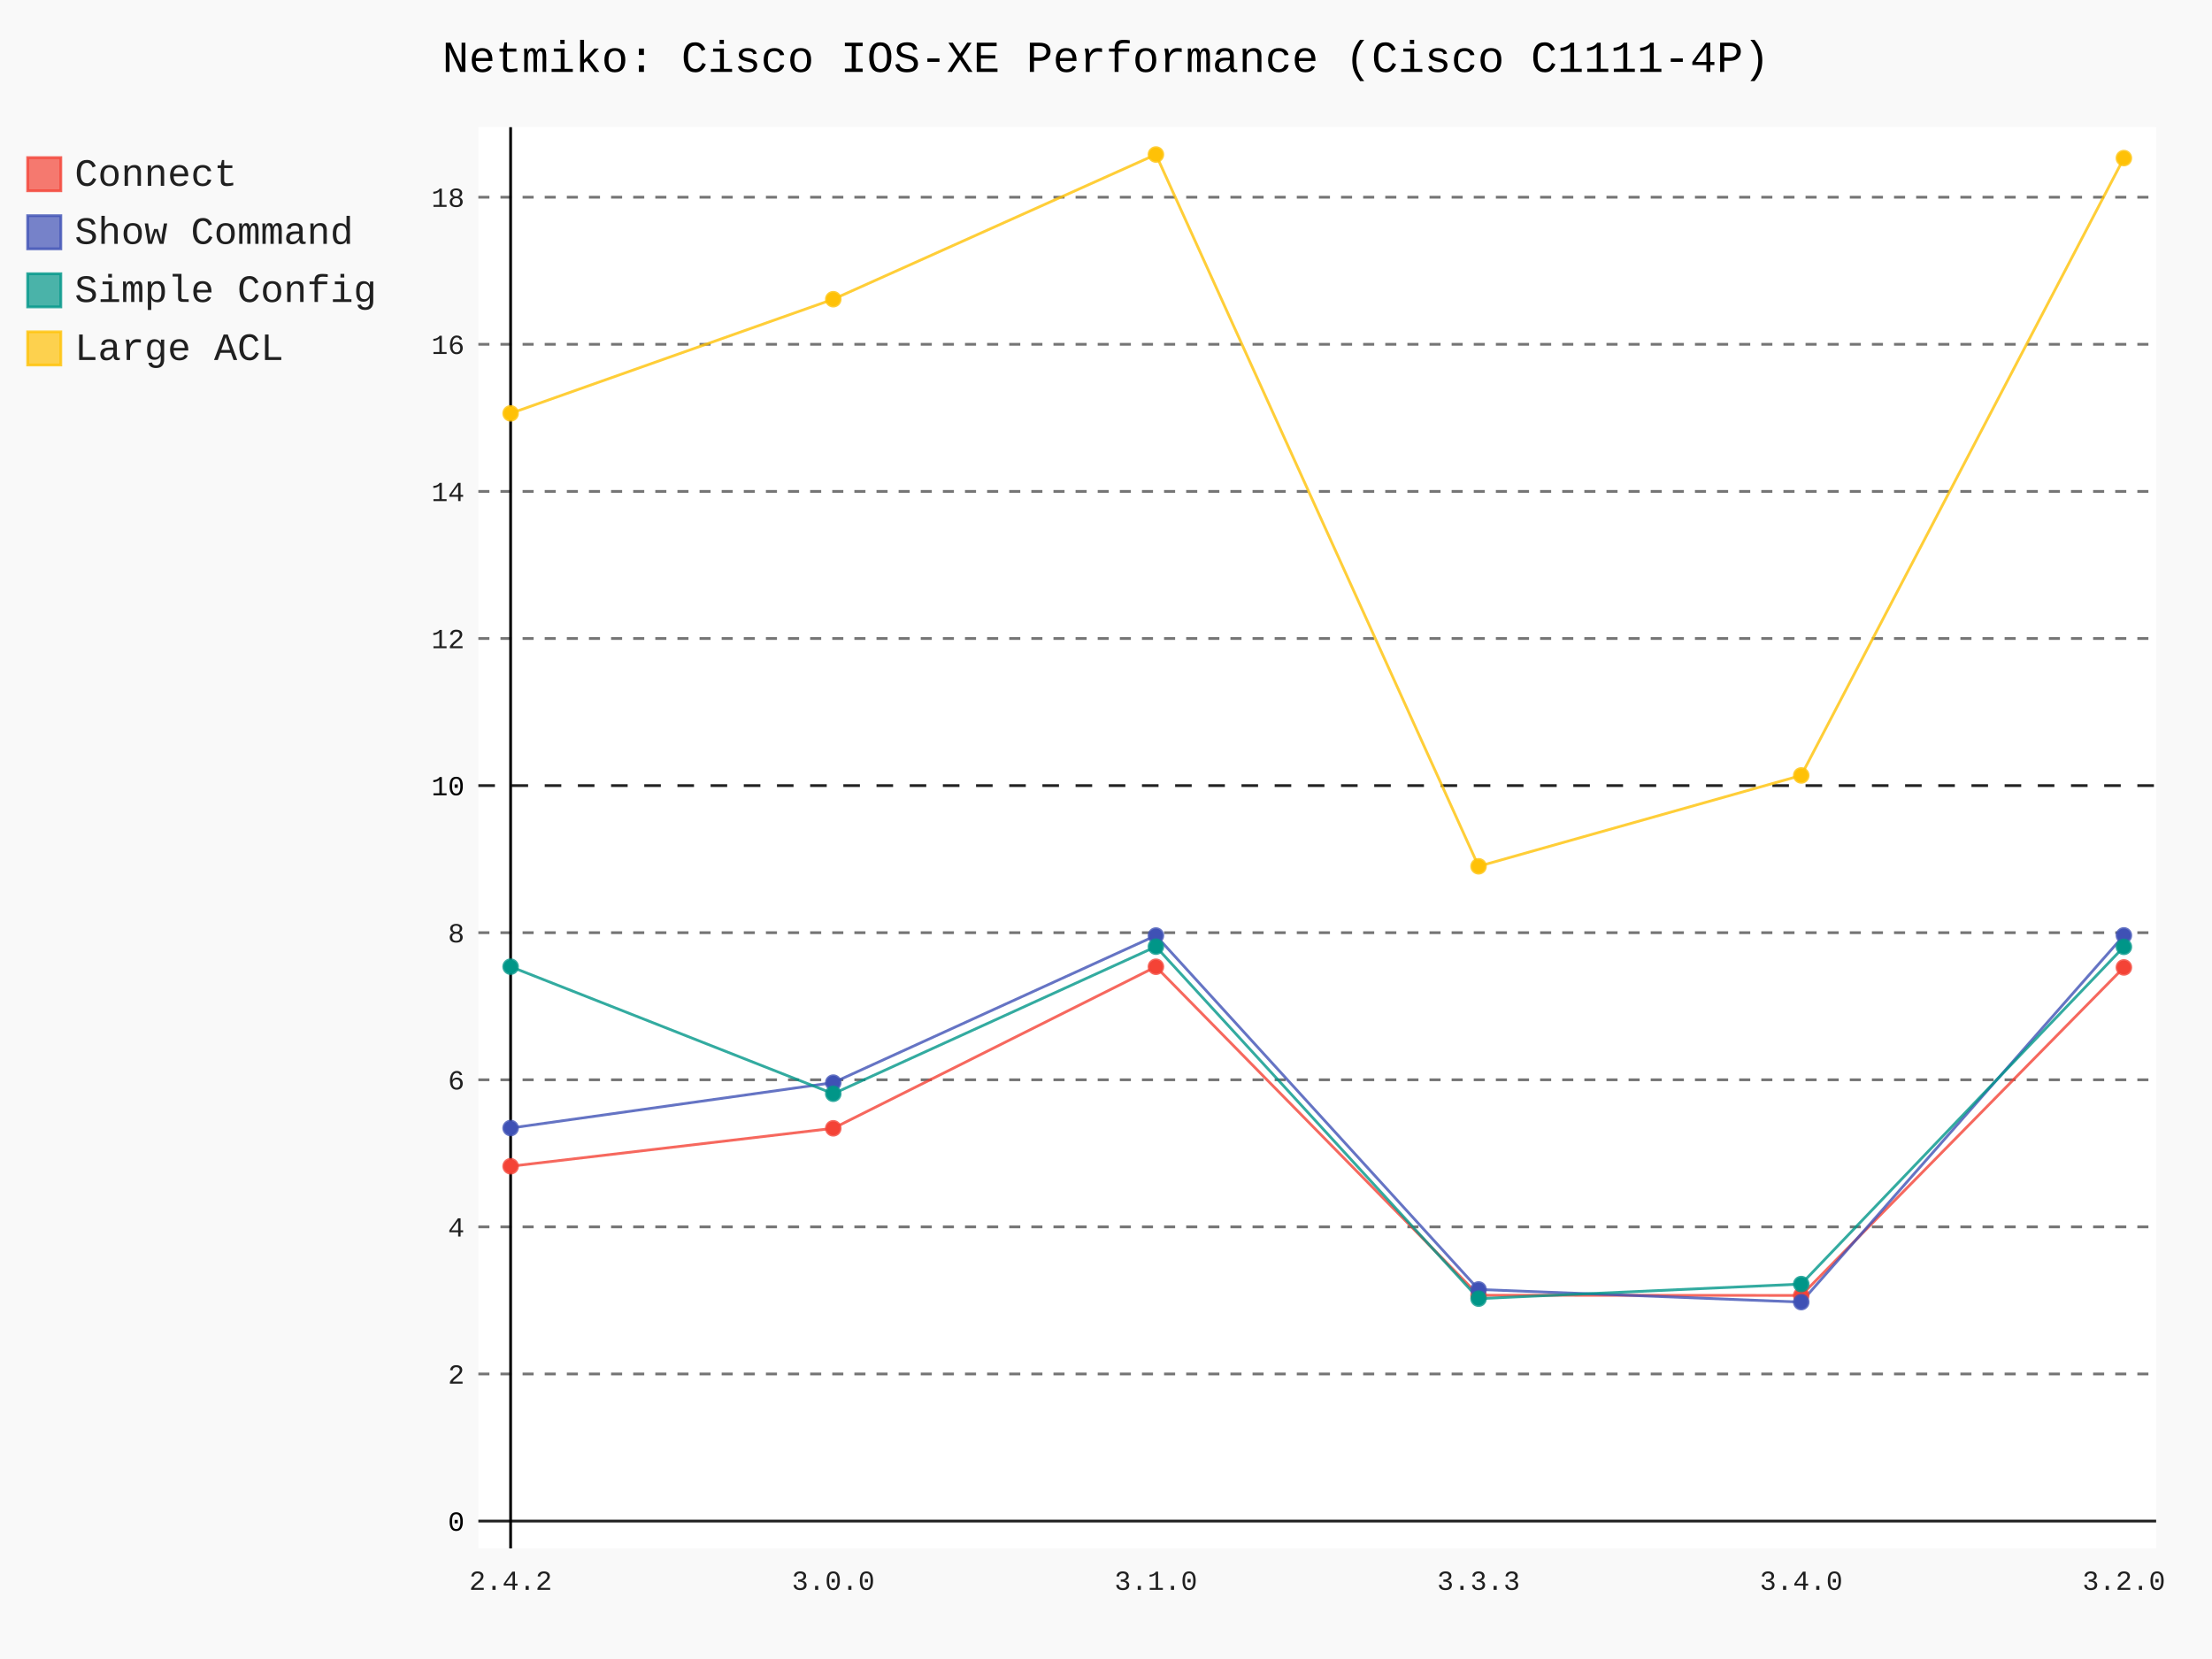
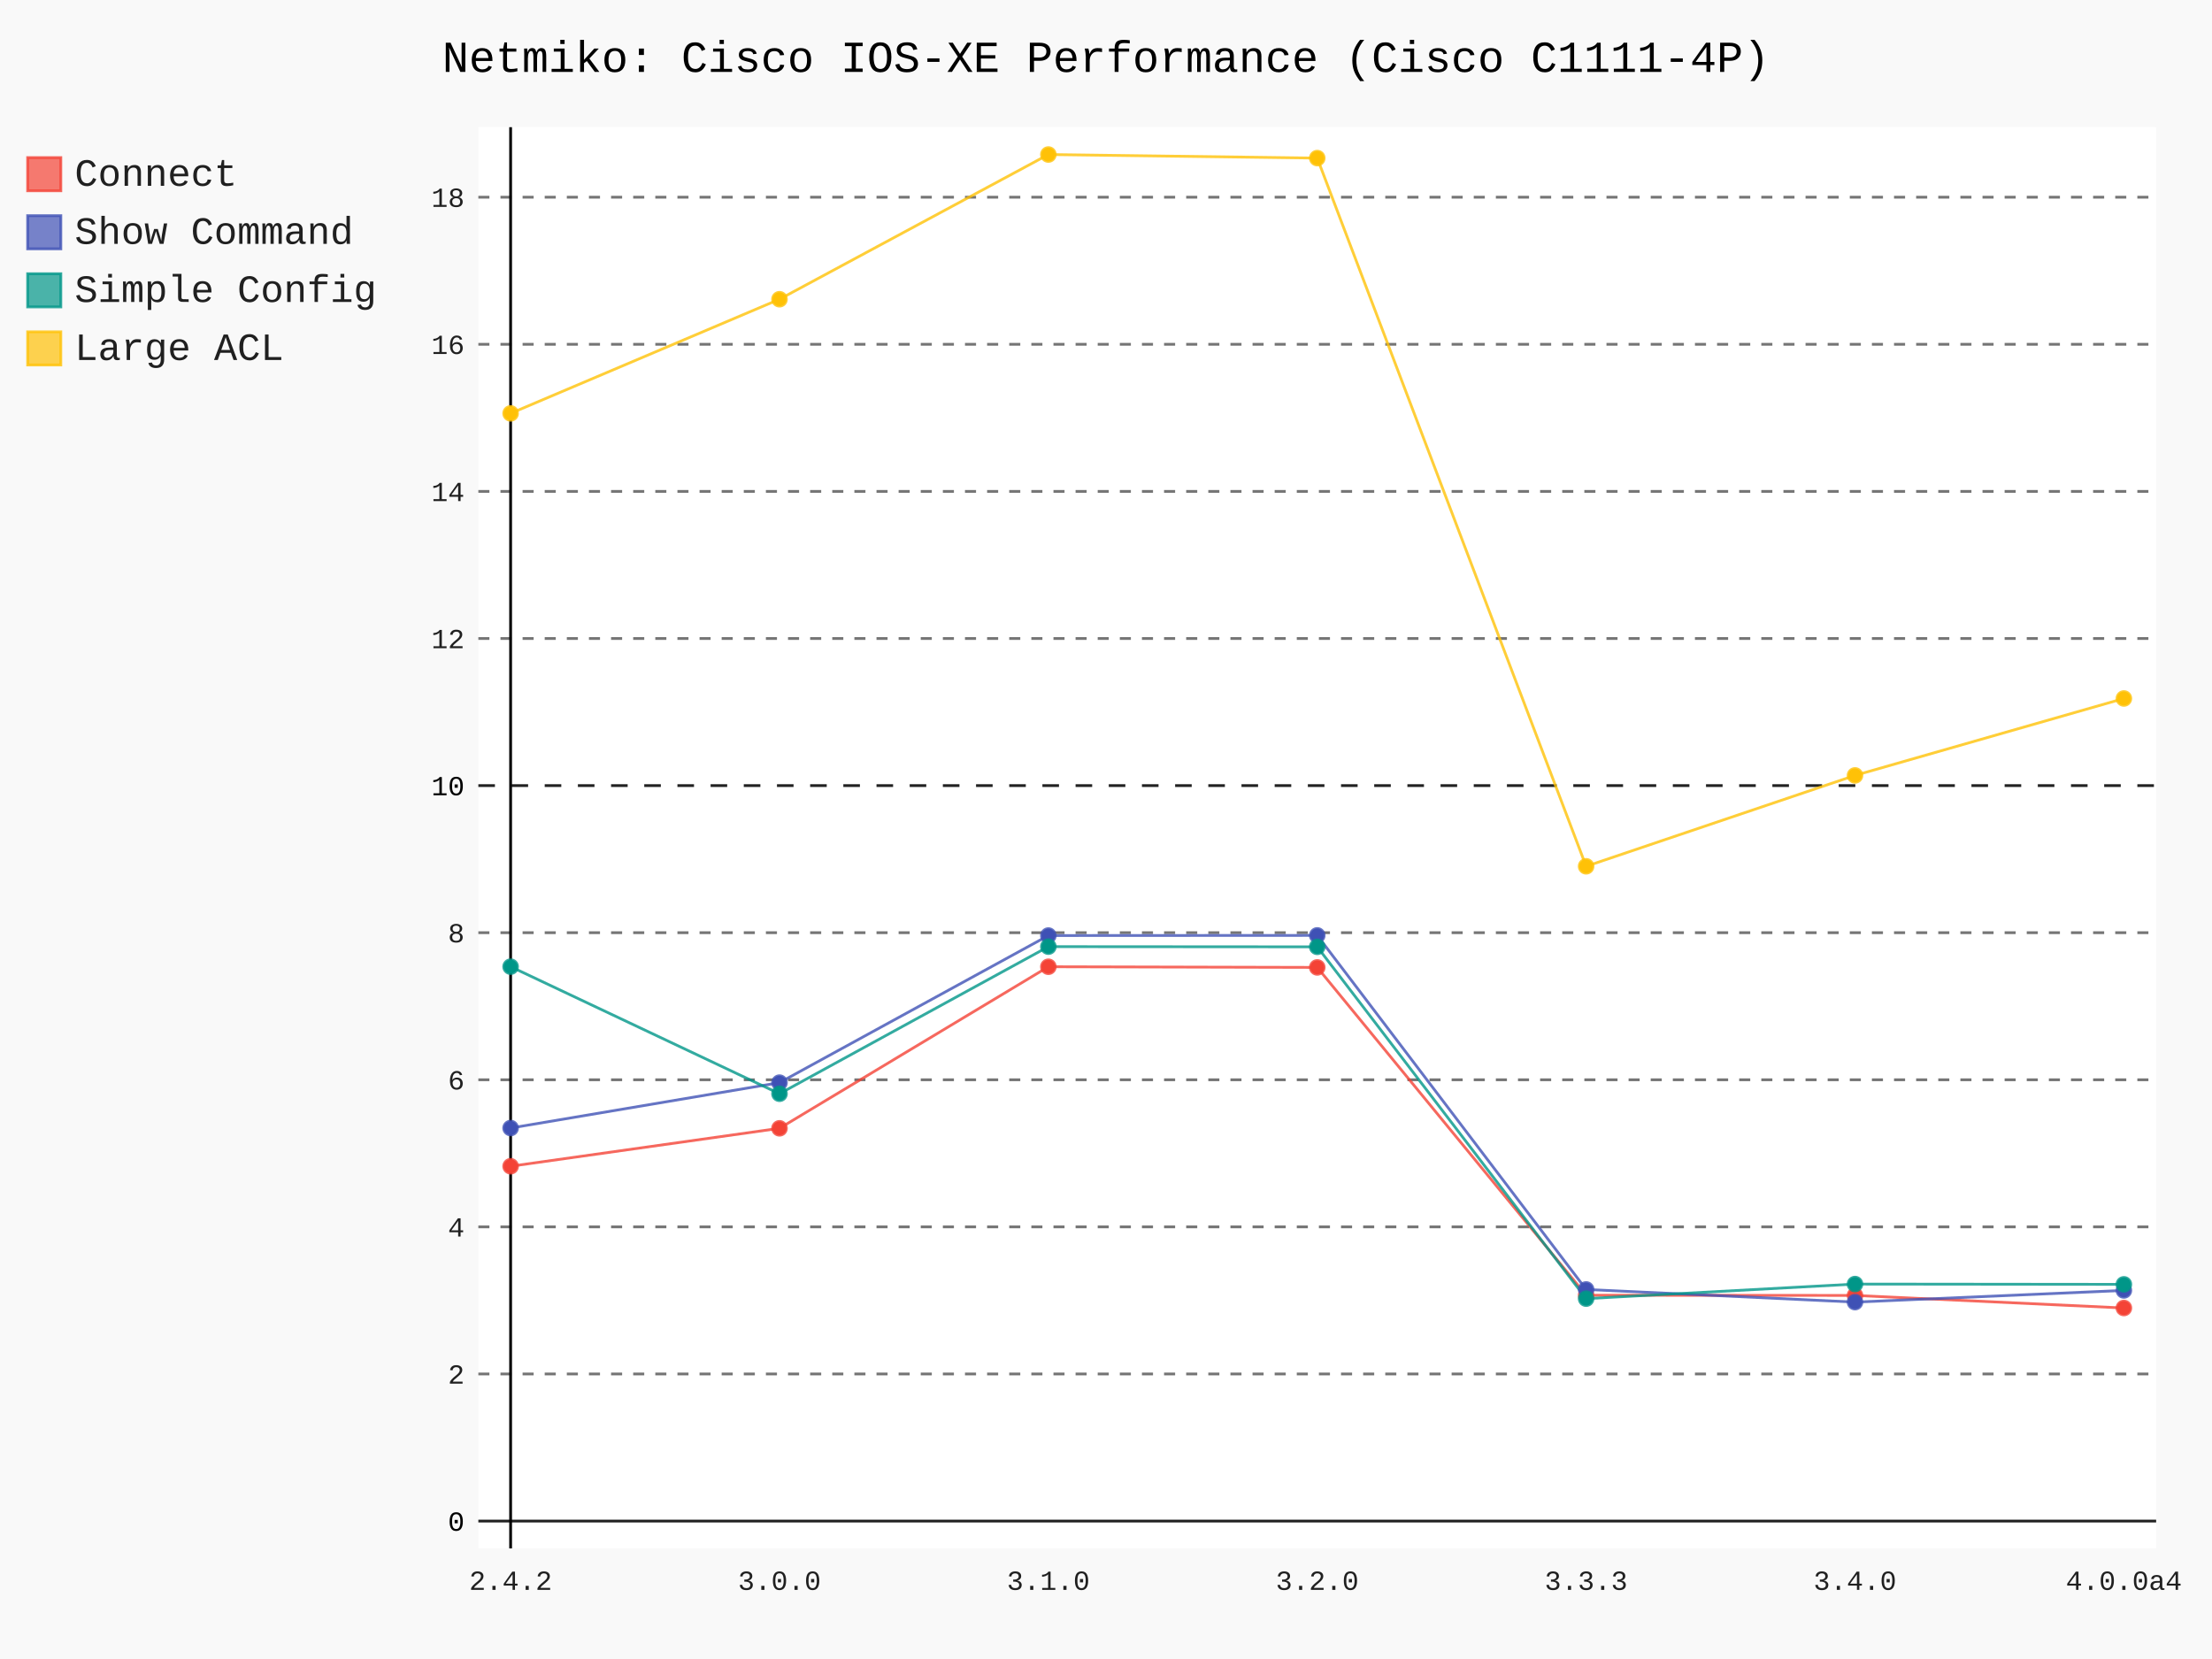
- <svg xmlns="http://www.w3.org/2000/svg" class="pygal-chart" id="chart-eca5b7ff-ee37-4566-aa5b-e7226aef182c" viewBox="0 0 800 600">
+ <svg xmlns="http://www.w3.org/2000/svg" class="pygal-chart" id="chart-dcce25f3-7a9b-41c8-9cf2-313f09e0a6f9" viewBox="0 0 800 600">
  <defs>
-     <style type="text/css">#chart-eca5b7ff-ee37-4566-aa5b-e7226aef182c{-webkit-user-select:none;-webkit-font-smoothing:antialiased;font-family:Consolas,"Liberation Mono",Menlo,Courier,monospace}#chart-eca5b7ff-ee37-4566-aa5b-e7226aef182c .title{font-family:Consolas,"Liberation Mono",Menlo,Courier,monospace;font-size:16px}#chart-eca5b7ff-ee37-4566-aa5b-e7226aef182c .legends .legend text{font-family:Consolas,"Liberation Mono",Menlo,Courier,monospace;font-size:14px}#chart-eca5b7ff-ee37-4566-aa5b-e7226aef182c .axis text{font-family:Consolas,"Liberation Mono",Menlo,Courier,monospace;font-size:10px}#chart-eca5b7ff-ee37-4566-aa5b-e7226aef182c .axis text.major{font-family:Consolas,"Liberation Mono",Menlo,Courier,monospace;font-size:10px}#chart-eca5b7ff-ee37-4566-aa5b-e7226aef182c .text-overlay text.value{font-family:Consolas,"Liberation Mono",Menlo,Courier,monospace;font-size:16px}#chart-eca5b7ff-ee37-4566-aa5b-e7226aef182c .text-overlay text.label{font-family:Consolas,"Liberation Mono",Menlo,Courier,monospace;font-size:10px}#chart-eca5b7ff-ee37-4566-aa5b-e7226aef182c .tooltip{font-family:Consolas,"Liberation Mono",Menlo,Courier,monospace;font-size:14px}#chart-eca5b7ff-ee37-4566-aa5b-e7226aef182c text.no_data{font-family:Consolas,"Liberation Mono",Menlo,Courier,monospace;font-size:64px}
- #chart-eca5b7ff-ee37-4566-aa5b-e7226aef182c{background-color:rgba(249,249,249,1)}#chart-eca5b7ff-ee37-4566-aa5b-e7226aef182c path,#chart-eca5b7ff-ee37-4566-aa5b-e7226aef182c line,#chart-eca5b7ff-ee37-4566-aa5b-e7226aef182c rect,#chart-eca5b7ff-ee37-4566-aa5b-e7226aef182c circle{-webkit-transition:150ms;-moz-transition:150ms;transition:150ms}#chart-eca5b7ff-ee37-4566-aa5b-e7226aef182c .graph &gt; .background{fill:rgba(249,249,249,1)}#chart-eca5b7ff-ee37-4566-aa5b-e7226aef182c .plot &gt; .background{fill:rgba(255,255,255,1)}#chart-eca5b7ff-ee37-4566-aa5b-e7226aef182c .graph{fill:rgba(0,0,0,.87)}#chart-eca5b7ff-ee37-4566-aa5b-e7226aef182c text.no_data{fill:rgba(0,0,0,1)}#chart-eca5b7ff-ee37-4566-aa5b-e7226aef182c .title{fill:rgba(0,0,0,1)}#chart-eca5b7ff-ee37-4566-aa5b-e7226aef182c .legends .legend text{fill:rgba(0,0,0,.87)}#chart-eca5b7ff-ee37-4566-aa5b-e7226aef182c .legends .legend:hover text{fill:rgba(0,0,0,1)}#chart-eca5b7ff-ee37-4566-aa5b-e7226aef182c .axis .line{stroke:rgba(0,0,0,1)}#chart-eca5b7ff-ee37-4566-aa5b-e7226aef182c .axis .guide.line{stroke:rgba(0,0,0,.54)}#chart-eca5b7ff-ee37-4566-aa5b-e7226aef182c .axis .major.line{stroke:rgba(0,0,0,.87)}#chart-eca5b7ff-ee37-4566-aa5b-e7226aef182c .axis text.major{fill:rgba(0,0,0,1)}#chart-eca5b7ff-ee37-4566-aa5b-e7226aef182c .axis.y .guides:hover .guide.line,#chart-eca5b7ff-ee37-4566-aa5b-e7226aef182c .line-graph .axis.x .guides:hover .guide.line,#chart-eca5b7ff-ee37-4566-aa5b-e7226aef182c .stackedline-graph .axis.x .guides:hover .guide.line,#chart-eca5b7ff-ee37-4566-aa5b-e7226aef182c .xy-graph .axis.x .guides:hover .guide.line{stroke:rgba(0,0,0,1)}#chart-eca5b7ff-ee37-4566-aa5b-e7226aef182c .axis .guides:hover text{fill:rgba(0,0,0,1)}#chart-eca5b7ff-ee37-4566-aa5b-e7226aef182c .reactive{fill-opacity:.7;stroke-opacity:.8}#chart-eca5b7ff-ee37-4566-aa5b-e7226aef182c .ci{stroke:rgba(0,0,0,.87)}#chart-eca5b7ff-ee37-4566-aa5b-e7226aef182c .reactive.active,#chart-eca5b7ff-ee37-4566-aa5b-e7226aef182c .active .reactive{fill-opacity:.8;stroke-opacity:.9;stroke-width:4}#chart-eca5b7ff-ee37-4566-aa5b-e7226aef182c .ci .reactive.active{stroke-width:1.5}#chart-eca5b7ff-ee37-4566-aa5b-e7226aef182c .series text{fill:rgba(0,0,0,1)}#chart-eca5b7ff-ee37-4566-aa5b-e7226aef182c .tooltip rect{fill:rgba(255,255,255,1);stroke:rgba(0,0,0,1);-webkit-transition:opacity 150ms;-moz-transition:opacity 150ms;transition:opacity 150ms}#chart-eca5b7ff-ee37-4566-aa5b-e7226aef182c .tooltip .label{fill:rgba(0,0,0,.87)}#chart-eca5b7ff-ee37-4566-aa5b-e7226aef182c .tooltip .label{fill:rgba(0,0,0,.87)}#chart-eca5b7ff-ee37-4566-aa5b-e7226aef182c .tooltip .legend{font-size:.8em;fill:rgba(0,0,0,.54)}#chart-eca5b7ff-ee37-4566-aa5b-e7226aef182c .tooltip .x_label{font-size:.6em;fill:rgba(0,0,0,1)}#chart-eca5b7ff-ee37-4566-aa5b-e7226aef182c .tooltip .xlink{font-size:.5em;text-decoration:underline}#chart-eca5b7ff-ee37-4566-aa5b-e7226aef182c .tooltip .value{font-size:1.5em}#chart-eca5b7ff-ee37-4566-aa5b-e7226aef182c .bound{font-size:.5em}#chart-eca5b7ff-ee37-4566-aa5b-e7226aef182c .max-value{font-size:.75em;fill:rgba(0,0,0,.54)}#chart-eca5b7ff-ee37-4566-aa5b-e7226aef182c .map-element{fill:rgba(255,255,255,1);stroke:rgba(0,0,0,.54) !important}#chart-eca5b7ff-ee37-4566-aa5b-e7226aef182c .map-element .reactive{fill-opacity:inherit;stroke-opacity:inherit}#chart-eca5b7ff-ee37-4566-aa5b-e7226aef182c .color-0,#chart-eca5b7ff-ee37-4566-aa5b-e7226aef182c .color-0 a:visited{stroke:#F44336;fill:#F44336}#chart-eca5b7ff-ee37-4566-aa5b-e7226aef182c .color-1,#chart-eca5b7ff-ee37-4566-aa5b-e7226aef182c .color-1 a:visited{stroke:#3F51B5;fill:#3F51B5}#chart-eca5b7ff-ee37-4566-aa5b-e7226aef182c .color-2,#chart-eca5b7ff-ee37-4566-aa5b-e7226aef182c .color-2 a:visited{stroke:#009688;fill:#009688}#chart-eca5b7ff-ee37-4566-aa5b-e7226aef182c .color-3,#chart-eca5b7ff-ee37-4566-aa5b-e7226aef182c .color-3 a:visited{stroke:#FFC107;fill:#FFC107}#chart-eca5b7ff-ee37-4566-aa5b-e7226aef182c .text-overlay .color-0 text{fill:black}#chart-eca5b7ff-ee37-4566-aa5b-e7226aef182c .text-overlay .color-1 text{fill:black}#chart-eca5b7ff-ee37-4566-aa5b-e7226aef182c .text-overlay .color-2 text{fill:black}#chart-eca5b7ff-ee37-4566-aa5b-e7226aef182c .text-overlay .color-3 text{fill:black}
- #chart-eca5b7ff-ee37-4566-aa5b-e7226aef182c text.no_data{text-anchor:middle}#chart-eca5b7ff-ee37-4566-aa5b-e7226aef182c .guide.line{fill:none}#chart-eca5b7ff-ee37-4566-aa5b-e7226aef182c .centered{text-anchor:middle}#chart-eca5b7ff-ee37-4566-aa5b-e7226aef182c .title{text-anchor:middle}#chart-eca5b7ff-ee37-4566-aa5b-e7226aef182c .legends .legend text{fill-opacity:1}#chart-eca5b7ff-ee37-4566-aa5b-e7226aef182c .axis.x text{text-anchor:middle}#chart-eca5b7ff-ee37-4566-aa5b-e7226aef182c .axis.x:not(.web) text[transform]{text-anchor:start}#chart-eca5b7ff-ee37-4566-aa5b-e7226aef182c .axis.x:not(.web) text[transform].backwards{text-anchor:end}#chart-eca5b7ff-ee37-4566-aa5b-e7226aef182c .axis.y text{text-anchor:end}#chart-eca5b7ff-ee37-4566-aa5b-e7226aef182c .axis.y text[transform].backwards{text-anchor:start}#chart-eca5b7ff-ee37-4566-aa5b-e7226aef182c .axis.y2 text{text-anchor:start}#chart-eca5b7ff-ee37-4566-aa5b-e7226aef182c .axis.y2 text[transform].backwards{text-anchor:end}#chart-eca5b7ff-ee37-4566-aa5b-e7226aef182c .axis .guide.line{stroke-dasharray:4,4}#chart-eca5b7ff-ee37-4566-aa5b-e7226aef182c .axis .major.guide.line{stroke-dasharray:6,6}#chart-eca5b7ff-ee37-4566-aa5b-e7226aef182c .horizontal .axis.y .guide.line,#chart-eca5b7ff-ee37-4566-aa5b-e7226aef182c .horizontal .axis.y2 .guide.line,#chart-eca5b7ff-ee37-4566-aa5b-e7226aef182c .vertical .axis.x .guide.line{opacity:0}#chart-eca5b7ff-ee37-4566-aa5b-e7226aef182c .horizontal .axis.always_show .guide.line,#chart-eca5b7ff-ee37-4566-aa5b-e7226aef182c .vertical .axis.always_show .guide.line{opacity:1 !important}#chart-eca5b7ff-ee37-4566-aa5b-e7226aef182c .axis.y .guides:hover .guide.line,#chart-eca5b7ff-ee37-4566-aa5b-e7226aef182c .axis.y2 .guides:hover .guide.line,#chart-eca5b7ff-ee37-4566-aa5b-e7226aef182c .axis.x .guides:hover .guide.line{opacity:1}#chart-eca5b7ff-ee37-4566-aa5b-e7226aef182c .axis .guides:hover text{opacity:1}#chart-eca5b7ff-ee37-4566-aa5b-e7226aef182c .nofill{fill:none}#chart-eca5b7ff-ee37-4566-aa5b-e7226aef182c .subtle-fill{fill-opacity:.2}#chart-eca5b7ff-ee37-4566-aa5b-e7226aef182c .dot{stroke-width:1px;fill-opacity:1}#chart-eca5b7ff-ee37-4566-aa5b-e7226aef182c .dot.active{stroke-width:5px}#chart-eca5b7ff-ee37-4566-aa5b-e7226aef182c .dot.negative{fill:transparent}#chart-eca5b7ff-ee37-4566-aa5b-e7226aef182c text,#chart-eca5b7ff-ee37-4566-aa5b-e7226aef182c tspan{stroke:none !important}#chart-eca5b7ff-ee37-4566-aa5b-e7226aef182c .series text.active{opacity:1}#chart-eca5b7ff-ee37-4566-aa5b-e7226aef182c .tooltip rect{fill-opacity:.95;stroke-width:.5}#chart-eca5b7ff-ee37-4566-aa5b-e7226aef182c .tooltip text{fill-opacity:1}#chart-eca5b7ff-ee37-4566-aa5b-e7226aef182c .showable{visibility:hidden}#chart-eca5b7ff-ee37-4566-aa5b-e7226aef182c .showable.shown{visibility:visible}#chart-eca5b7ff-ee37-4566-aa5b-e7226aef182c .gauge-background{fill:rgba(229,229,229,1);stroke:none}#chart-eca5b7ff-ee37-4566-aa5b-e7226aef182c .bg-lines{stroke:rgba(249,249,249,1);stroke-width:2px}</style>
+     <style type="text/css">#chart-dcce25f3-7a9b-41c8-9cf2-313f09e0a6f9{-webkit-user-select:none;-webkit-font-smoothing:antialiased;font-family:Consolas,"Liberation Mono",Menlo,Courier,monospace}#chart-dcce25f3-7a9b-41c8-9cf2-313f09e0a6f9 .title{font-family:Consolas,"Liberation Mono",Menlo,Courier,monospace;font-size:16px}#chart-dcce25f3-7a9b-41c8-9cf2-313f09e0a6f9 .legends .legend text{font-family:Consolas,"Liberation Mono",Menlo,Courier,monospace;font-size:14px}#chart-dcce25f3-7a9b-41c8-9cf2-313f09e0a6f9 .axis text{font-family:Consolas,"Liberation Mono",Menlo,Courier,monospace;font-size:10px}#chart-dcce25f3-7a9b-41c8-9cf2-313f09e0a6f9 .axis text.major{font-family:Consolas,"Liberation Mono",Menlo,Courier,monospace;font-size:10px}#chart-dcce25f3-7a9b-41c8-9cf2-313f09e0a6f9 .text-overlay text.value{font-family:Consolas,"Liberation Mono",Menlo,Courier,monospace;font-size:16px}#chart-dcce25f3-7a9b-41c8-9cf2-313f09e0a6f9 .text-overlay text.label{font-family:Consolas,"Liberation Mono",Menlo,Courier,monospace;font-size:10px}#chart-dcce25f3-7a9b-41c8-9cf2-313f09e0a6f9 .tooltip{font-family:Consolas,"Liberation Mono",Menlo,Courier,monospace;font-size:14px}#chart-dcce25f3-7a9b-41c8-9cf2-313f09e0a6f9 text.no_data{font-family:Consolas,"Liberation Mono",Menlo,Courier,monospace;font-size:64px}
+ #chart-dcce25f3-7a9b-41c8-9cf2-313f09e0a6f9{background-color:rgba(249,249,249,1)}#chart-dcce25f3-7a9b-41c8-9cf2-313f09e0a6f9 path,#chart-dcce25f3-7a9b-41c8-9cf2-313f09e0a6f9 line,#chart-dcce25f3-7a9b-41c8-9cf2-313f09e0a6f9 rect,#chart-dcce25f3-7a9b-41c8-9cf2-313f09e0a6f9 circle{-webkit-transition:150ms;-moz-transition:150ms;transition:150ms}#chart-dcce25f3-7a9b-41c8-9cf2-313f09e0a6f9 .graph &gt; .background{fill:rgba(249,249,249,1)}#chart-dcce25f3-7a9b-41c8-9cf2-313f09e0a6f9 .plot &gt; .background{fill:rgba(255,255,255,1)}#chart-dcce25f3-7a9b-41c8-9cf2-313f09e0a6f9 .graph{fill:rgba(0,0,0,.87)}#chart-dcce25f3-7a9b-41c8-9cf2-313f09e0a6f9 text.no_data{fill:rgba(0,0,0,1)}#chart-dcce25f3-7a9b-41c8-9cf2-313f09e0a6f9 .title{fill:rgba(0,0,0,1)}#chart-dcce25f3-7a9b-41c8-9cf2-313f09e0a6f9 .legends .legend text{fill:rgba(0,0,0,.87)}#chart-dcce25f3-7a9b-41c8-9cf2-313f09e0a6f9 .legends .legend:hover text{fill:rgba(0,0,0,1)}#chart-dcce25f3-7a9b-41c8-9cf2-313f09e0a6f9 .axis .line{stroke:rgba(0,0,0,1)}#chart-dcce25f3-7a9b-41c8-9cf2-313f09e0a6f9 .axis .guide.line{stroke:rgba(0,0,0,.54)}#chart-dcce25f3-7a9b-41c8-9cf2-313f09e0a6f9 .axis .major.line{stroke:rgba(0,0,0,.87)}#chart-dcce25f3-7a9b-41c8-9cf2-313f09e0a6f9 .axis text.major{fill:rgba(0,0,0,1)}#chart-dcce25f3-7a9b-41c8-9cf2-313f09e0a6f9 .axis.y .guides:hover .guide.line,#chart-dcce25f3-7a9b-41c8-9cf2-313f09e0a6f9 .line-graph .axis.x .guides:hover .guide.line,#chart-dcce25f3-7a9b-41c8-9cf2-313f09e0a6f9 .stackedline-graph .axis.x .guides:hover .guide.line,#chart-dcce25f3-7a9b-41c8-9cf2-313f09e0a6f9 .xy-graph .axis.x .guides:hover .guide.line{stroke:rgba(0,0,0,1)}#chart-dcce25f3-7a9b-41c8-9cf2-313f09e0a6f9 .axis .guides:hover text{fill:rgba(0,0,0,1)}#chart-dcce25f3-7a9b-41c8-9cf2-313f09e0a6f9 .reactive{fill-opacity:.7;stroke-opacity:.8}#chart-dcce25f3-7a9b-41c8-9cf2-313f09e0a6f9 .ci{stroke:rgba(0,0,0,.87)}#chart-dcce25f3-7a9b-41c8-9cf2-313f09e0a6f9 .reactive.active,#chart-dcce25f3-7a9b-41c8-9cf2-313f09e0a6f9 .active .reactive{fill-opacity:.8;stroke-opacity:.9;stroke-width:4}#chart-dcce25f3-7a9b-41c8-9cf2-313f09e0a6f9 .ci .reactive.active{stroke-width:1.5}#chart-dcce25f3-7a9b-41c8-9cf2-313f09e0a6f9 .series text{fill:rgba(0,0,0,1)}#chart-dcce25f3-7a9b-41c8-9cf2-313f09e0a6f9 .tooltip rect{fill:rgba(255,255,255,1);stroke:rgba(0,0,0,1);-webkit-transition:opacity 150ms;-moz-transition:opacity 150ms;transition:opacity 150ms}#chart-dcce25f3-7a9b-41c8-9cf2-313f09e0a6f9 .tooltip .label{fill:rgba(0,0,0,.87)}#chart-dcce25f3-7a9b-41c8-9cf2-313f09e0a6f9 .tooltip .label{fill:rgba(0,0,0,.87)}#chart-dcce25f3-7a9b-41c8-9cf2-313f09e0a6f9 .tooltip .legend{font-size:.8em;fill:rgba(0,0,0,.54)}#chart-dcce25f3-7a9b-41c8-9cf2-313f09e0a6f9 .tooltip .x_label{font-size:.6em;fill:rgba(0,0,0,1)}#chart-dcce25f3-7a9b-41c8-9cf2-313f09e0a6f9 .tooltip .xlink{font-size:.5em;text-decoration:underline}#chart-dcce25f3-7a9b-41c8-9cf2-313f09e0a6f9 .tooltip .value{font-size:1.5em}#chart-dcce25f3-7a9b-41c8-9cf2-313f09e0a6f9 .bound{font-size:.5em}#chart-dcce25f3-7a9b-41c8-9cf2-313f09e0a6f9 .max-value{font-size:.75em;fill:rgba(0,0,0,.54)}#chart-dcce25f3-7a9b-41c8-9cf2-313f09e0a6f9 .map-element{fill:rgba(255,255,255,1);stroke:rgba(0,0,0,.54) !important}#chart-dcce25f3-7a9b-41c8-9cf2-313f09e0a6f9 .map-element .reactive{fill-opacity:inherit;stroke-opacity:inherit}#chart-dcce25f3-7a9b-41c8-9cf2-313f09e0a6f9 .color-0,#chart-dcce25f3-7a9b-41c8-9cf2-313f09e0a6f9 .color-0 a:visited{stroke:#F44336;fill:#F44336}#chart-dcce25f3-7a9b-41c8-9cf2-313f09e0a6f9 .color-1,#chart-dcce25f3-7a9b-41c8-9cf2-313f09e0a6f9 .color-1 a:visited{stroke:#3F51B5;fill:#3F51B5}#chart-dcce25f3-7a9b-41c8-9cf2-313f09e0a6f9 .color-2,#chart-dcce25f3-7a9b-41c8-9cf2-313f09e0a6f9 .color-2 a:visited{stroke:#009688;fill:#009688}#chart-dcce25f3-7a9b-41c8-9cf2-313f09e0a6f9 .color-3,#chart-dcce25f3-7a9b-41c8-9cf2-313f09e0a6f9 .color-3 a:visited{stroke:#FFC107;fill:#FFC107}#chart-dcce25f3-7a9b-41c8-9cf2-313f09e0a6f9 .text-overlay .color-0 text{fill:black}#chart-dcce25f3-7a9b-41c8-9cf2-313f09e0a6f9 .text-overlay .color-1 text{fill:black}#chart-dcce25f3-7a9b-41c8-9cf2-313f09e0a6f9 .text-overlay .color-2 text{fill:black}#chart-dcce25f3-7a9b-41c8-9cf2-313f09e0a6f9 .text-overlay .color-3 text{fill:black}
+ #chart-dcce25f3-7a9b-41c8-9cf2-313f09e0a6f9 text.no_data{text-anchor:middle}#chart-dcce25f3-7a9b-41c8-9cf2-313f09e0a6f9 .guide.line{fill:none}#chart-dcce25f3-7a9b-41c8-9cf2-313f09e0a6f9 .centered{text-anchor:middle}#chart-dcce25f3-7a9b-41c8-9cf2-313f09e0a6f9 .title{text-anchor:middle}#chart-dcce25f3-7a9b-41c8-9cf2-313f09e0a6f9 .legends .legend text{fill-opacity:1}#chart-dcce25f3-7a9b-41c8-9cf2-313f09e0a6f9 .axis.x text{text-anchor:middle}#chart-dcce25f3-7a9b-41c8-9cf2-313f09e0a6f9 .axis.x:not(.web) text[transform]{text-anchor:start}#chart-dcce25f3-7a9b-41c8-9cf2-313f09e0a6f9 .axis.x:not(.web) text[transform].backwards{text-anchor:end}#chart-dcce25f3-7a9b-41c8-9cf2-313f09e0a6f9 .axis.y text{text-anchor:end}#chart-dcce25f3-7a9b-41c8-9cf2-313f09e0a6f9 .axis.y text[transform].backwards{text-anchor:start}#chart-dcce25f3-7a9b-41c8-9cf2-313f09e0a6f9 .axis.y2 text{text-anchor:start}#chart-dcce25f3-7a9b-41c8-9cf2-313f09e0a6f9 .axis.y2 text[transform].backwards{text-anchor:end}#chart-dcce25f3-7a9b-41c8-9cf2-313f09e0a6f9 .axis .guide.line{stroke-dasharray:4,4}#chart-dcce25f3-7a9b-41c8-9cf2-313f09e0a6f9 .axis .major.guide.line{stroke-dasharray:6,6}#chart-dcce25f3-7a9b-41c8-9cf2-313f09e0a6f9 .horizontal .axis.y .guide.line,#chart-dcce25f3-7a9b-41c8-9cf2-313f09e0a6f9 .horizontal .axis.y2 .guide.line,#chart-dcce25f3-7a9b-41c8-9cf2-313f09e0a6f9 .vertical .axis.x .guide.line{opacity:0}#chart-dcce25f3-7a9b-41c8-9cf2-313f09e0a6f9 .horizontal .axis.always_show .guide.line,#chart-dcce25f3-7a9b-41c8-9cf2-313f09e0a6f9 .vertical .axis.always_show .guide.line{opacity:1 !important}#chart-dcce25f3-7a9b-41c8-9cf2-313f09e0a6f9 .axis.y .guides:hover .guide.line,#chart-dcce25f3-7a9b-41c8-9cf2-313f09e0a6f9 .axis.y2 .guides:hover .guide.line,#chart-dcce25f3-7a9b-41c8-9cf2-313f09e0a6f9 .axis.x .guides:hover .guide.line{opacity:1}#chart-dcce25f3-7a9b-41c8-9cf2-313f09e0a6f9 .axis .guides:hover text{opacity:1}#chart-dcce25f3-7a9b-41c8-9cf2-313f09e0a6f9 .nofill{fill:none}#chart-dcce25f3-7a9b-41c8-9cf2-313f09e0a6f9 .subtle-fill{fill-opacity:.2}#chart-dcce25f3-7a9b-41c8-9cf2-313f09e0a6f9 .dot{stroke-width:1px;fill-opacity:1}#chart-dcce25f3-7a9b-41c8-9cf2-313f09e0a6f9 .dot.active{stroke-width:5px}#chart-dcce25f3-7a9b-41c8-9cf2-313f09e0a6f9 .dot.negative{fill:transparent}#chart-dcce25f3-7a9b-41c8-9cf2-313f09e0a6f9 text,#chart-dcce25f3-7a9b-41c8-9cf2-313f09e0a6f9 tspan{stroke:none !important}#chart-dcce25f3-7a9b-41c8-9cf2-313f09e0a6f9 .series text.active{opacity:1}#chart-dcce25f3-7a9b-41c8-9cf2-313f09e0a6f9 .tooltip rect{fill-opacity:.95;stroke-width:.5}#chart-dcce25f3-7a9b-41c8-9cf2-313f09e0a6f9 .tooltip text{fill-opacity:1}#chart-dcce25f3-7a9b-41c8-9cf2-313f09e0a6f9 .showable{visibility:hidden}#chart-dcce25f3-7a9b-41c8-9cf2-313f09e0a6f9 .showable.shown{visibility:visible}#chart-dcce25f3-7a9b-41c8-9cf2-313f09e0a6f9 .gauge-background{fill:rgba(229,229,229,1);stroke:none}#chart-dcce25f3-7a9b-41c8-9cf2-313f09e0a6f9 .bg-lines{stroke:rgba(249,249,249,1);stroke-width:2px}</style>
  </defs>
  <g class="graph line-graph vertical">
    <rect class="background" height="600" width="800" x="0" y="0" />
    <g class="plot" transform="translate(173, 46)">
      <rect class="background" height="514" width="606.8" x="0" y="0" />
      <g class="axis y always_show">
        <g class="guides">
          <path class="axis major line" d="M0 504.115 h606.8" />
          <text class="major" x="-5" y="507.615">0</text>
        </g>
        <g class="guides">
          <path class="guide line" d="M0 450.916 h606.8" />
          <text class="" x="-5" y="454.416">2</text>
        </g>
        <g class="guides">
          <path class="guide line" d="M0 397.717 h606.8" />
          <text class="" x="-5" y="401.217">4</text>
        </g>
        <g class="guides">
          <path class="guide line" d="M0 344.518 h606.8" />
          <text class="" x="-5" y="348.018">6</text>
        </g>
        <g class="guides">
          <path class="guide line" d="M0 291.319 h606.8" />
          <text class="" x="-5" y="294.819">8</text>
        </g>
        <g class="guides">
          <path class="major guide line" d="M0 238.12 h606.8" />
          <text class="major" x="-5" y="241.62">10</text>
        </g>
        <g class="guides">
          <path class="guide line" d="M0 184.921 h606.8" />
          <text class="" x="-5" y="188.421">12</text>
        </g>
        <g class="guides">
          <path class="guide line" d="M0 131.722 h606.8" />
          <text class="" x="-5" y="135.222">14</text>
        </g>
        <g class="guides">
          <path class="guide line" d="M0 78.523 h606.8" />
          <text class="" x="-5" y="82.023">16</text>
        </g>
        <g class="guides">
          <path class="guide line" d="M0 25.324 h606.8" />
          <text class="" x="-5" y="28.824">18</text>
        </g>
      </g>
      <g class="axis x">
        <g class="guides">
          <path class="line" d="M11.669 0 v514" />
          <text class="" x="11.669" y="529.0">2.4.2</text>
        </g>
        <g class="guides">
-           <path class="guide line" d="M128.362 0 v514" />
-           <text class="" x="128.362" y="529.0">3.0.0</text>
-         </g>
-         <g class="guides">
-           <path class="guide line" d="M245.054 0 v514" />
-           <text class="" x="245.054" y="529.0">3.1.0</text>
-         </g>
-         <g class="guides">
-           <path class="guide line" d="M361.746 0 v514" />
-           <text class="" x="361.746" y="529.0">3.3.3</text>
-         </g>
-         <g class="guides">
-           <path class="guide line" d="M478.438 0 v514" />
-           <text class="" x="478.438" y="529.0">3.4.0</text>
+           <path class="guide line" d="M108.913 0 v514" />
+           <text class="" x="108.913" y="529.0">3.0.0</text>
+         </g>
+         <g class="guides">
+           <path class="guide line" d="M206.156 0 v514" />
+           <text class="" x="206.156" y="529.0">3.1.0</text>
+         </g>
+         <g class="guides">
+           <path class="guide line" d="M303.4 0 v514" />
+           <text class="" x="303.4" y="529.0">3.2.0</text>
+         </g>
+         <g class="guides">
+           <path class="guide line" d="M400.644 0 v514" />
+           <text class="" x="400.644" y="529.0">3.3.3</text>
+         </g>
+         <g class="guides">
+           <path class="guide line" d="M497.887 0 v514" />
+           <text class="" x="497.887" y="529.0">3.4.0</text>
        </g>
        <g class="guides">
          <path class="guide line" d="M595.131 0 v514" />
-           <text class="" x="595.131" y="529.0">3.2.0</text>
+           <text class="" x="595.131" y="529.0">4.0.0a4</text>
        </g>
      </g>
      <g class="series serie-0 color-0">
-         <path class="line reactive nofill" d="M11.669 375.79 L128.362 362.068 245.054 303.639 361.746 422.439 478.438 422.51 595.131 303.877" />
+         <path class="line reactive nofill" d="M11.669 375.79 L108.913 362.068 206.156 303.639 303.4 303.877 400.644 422.439 497.887 422.51 595.131 427.056" />
      </g>
      <g class="series serie-1 color-1">
-         <path class="line reactive nofill" d="M11.669 361.973 L128.362 345.553 245.054 292.354 361.746 420.35 478.438 424.924 595.131 292.302" />
+         <path class="line reactive nofill" d="M11.669 361.973 L108.913 345.553 206.156 292.354 303.4 292.302 400.644 420.35 497.887 424.924 595.131 420.697" />
      </g>
      <g class="series serie-2 color-2">
-         <path class="line reactive nofill" d="M11.669 303.608 L128.362 349.567 245.054 296.367 361.746 423.669 478.438 418.402 595.131 296.435" />
+         <path class="line reactive nofill" d="M11.669 303.608 L108.913 349.567 206.156 296.367 303.4 296.435 400.644 423.669 497.887 418.402 595.131 418.503" />
      </g>
      <g class="series serie-3 color-3">
-         <path class="line reactive nofill" d="M11.669 103.504 L128.362 62.217 245.054 9.885 361.746 267.309 478.438 234.439 595.131 11.177" />
+         <path class="line reactive nofill" d="M11.669 103.504 L108.913 62.217 206.156 9.885 303.4 11.177 400.644 267.309 497.887 234.439 595.131 206.614" />
      </g>
    </g>
    <g class="titles">
      <text class="title plot_title" x="400.0" y="26">Netmiko: Cisco IOS-XE Performance (Cisco C1111-4P)</text>
    </g>
    <g class="plot overlay" transform="translate(173, 46)">
      <g class="series serie-0 color-0">
        <g class="dots">
          <circle class="dot reactive tooltip-trigger" cx="11.669" cy="375.79" r="2.5" />
        </g>
        <g class="dots">
-           <circle class="dot reactive tooltip-trigger" cx="128.362" cy="362.068" r="2.5" />
-         </g>
-         <g class="dots">
-           <circle class="dot reactive tooltip-trigger" cx="245.054" cy="303.639" r="2.5" />
-         </g>
-         <g class="dots">
-           <circle class="dot reactive tooltip-trigger" cx="361.746" cy="422.439" r="2.5" />
-         </g>
-         <g class="dots">
-           <circle class="dot reactive tooltip-trigger" cx="478.438" cy="422.51" r="2.5" />
-         </g>
-         <g class="dots">
-           <circle class="dot reactive tooltip-trigger" cx="595.131" cy="303.877" r="2.5" />
+           <circle class="dot reactive tooltip-trigger" cx="108.913" cy="362.068" r="2.5" />
+         </g>
+         <g class="dots">
+           <circle class="dot reactive tooltip-trigger" cx="206.156" cy="303.639" r="2.5" />
+         </g>
+         <g class="dots">
+           <circle class="dot reactive tooltip-trigger" cx="303.4" cy="303.877" r="2.5" />
+         </g>
+         <g class="dots">
+           <circle class="dot reactive tooltip-trigger" cx="400.644" cy="422.439" r="2.5" />
+         </g>
+         <g class="dots">
+           <circle class="dot reactive tooltip-trigger" cx="497.887" cy="422.51" r="2.5" />
+         </g>
+         <g class="dots">
+           <circle class="dot reactive tooltip-trigger" cx="595.131" cy="427.056" r="2.5" />
        </g>
      </g>
      <g class="series serie-1 color-1">
        <g class="dots">
          <circle class="dot reactive tooltip-trigger" cx="11.669" cy="361.973" r="2.5" />
        </g>
        <g class="dots">
-           <circle class="dot reactive tooltip-trigger" cx="128.362" cy="345.553" r="2.5" />
-         </g>
-         <g class="dots">
-           <circle class="dot reactive tooltip-trigger" cx="245.054" cy="292.354" r="2.5" />
-         </g>
-         <g class="dots">
-           <circle class="dot reactive tooltip-trigger" cx="361.746" cy="420.35" r="2.5" />
-         </g>
-         <g class="dots">
-           <circle class="dot reactive tooltip-trigger" cx="478.438" cy="424.924" r="2.5" />
-         </g>
-         <g class="dots">
-           <circle class="dot reactive tooltip-trigger" cx="595.131" cy="292.302" r="2.5" />
+           <circle class="dot reactive tooltip-trigger" cx="108.913" cy="345.553" r="2.5" />
+         </g>
+         <g class="dots">
+           <circle class="dot reactive tooltip-trigger" cx="206.156" cy="292.354" r="2.5" />
+         </g>
+         <g class="dots">
+           <circle class="dot reactive tooltip-trigger" cx="303.4" cy="292.302" r="2.5" />
+         </g>
+         <g class="dots">
+           <circle class="dot reactive tooltip-trigger" cx="400.644" cy="420.35" r="2.5" />
+         </g>
+         <g class="dots">
+           <circle class="dot reactive tooltip-trigger" cx="497.887" cy="424.924" r="2.5" />
+         </g>
+         <g class="dots">
+           <circle class="dot reactive tooltip-trigger" cx="595.131" cy="420.697" r="2.5" />
        </g>
      </g>
      <g class="series serie-2 color-2">
        <g class="dots">
          <circle class="dot reactive tooltip-trigger" cx="11.669" cy="303.608" r="2.5" />
        </g>
        <g class="dots">
-           <circle class="dot reactive tooltip-trigger" cx="128.362" cy="349.567" r="2.5" />
-         </g>
-         <g class="dots">
-           <circle class="dot reactive tooltip-trigger" cx="245.054" cy="296.367" r="2.5" />
-         </g>
-         <g class="dots">
-           <circle class="dot reactive tooltip-trigger" cx="361.746" cy="423.669" r="2.5" />
-         </g>
-         <g class="dots">
-           <circle class="dot reactive tooltip-trigger" cx="478.438" cy="418.402" r="2.5" />
-         </g>
-         <g class="dots">
-           <circle class="dot reactive tooltip-trigger" cx="595.131" cy="296.435" r="2.5" />
+           <circle class="dot reactive tooltip-trigger" cx="108.913" cy="349.567" r="2.5" />
+         </g>
+         <g class="dots">
+           <circle class="dot reactive tooltip-trigger" cx="206.156" cy="296.367" r="2.5" />
+         </g>
+         <g class="dots">
+           <circle class="dot reactive tooltip-trigger" cx="303.4" cy="296.435" r="2.5" />
+         </g>
+         <g class="dots">
+           <circle class="dot reactive tooltip-trigger" cx="400.644" cy="423.669" r="2.5" />
+         </g>
+         <g class="dots">
+           <circle class="dot reactive tooltip-trigger" cx="497.887" cy="418.402" r="2.5" />
+         </g>
+         <g class="dots">
+           <circle class="dot reactive tooltip-trigger" cx="595.131" cy="418.503" r="2.5" />
        </g>
      </g>
      <g class="series serie-3 color-3">
        <g class="dots">
          <circle class="dot reactive tooltip-trigger" cx="11.669" cy="103.504" r="2.5" />
        </g>
        <g class="dots">
-           <circle class="dot reactive tooltip-trigger" cx="128.362" cy="62.217" r="2.5" />
-         </g>
-         <g class="dots">
-           <circle class="dot reactive tooltip-trigger" cx="245.054" cy="9.885" r="2.5" />
-         </g>
-         <g class="dots">
-           <circle class="dot reactive tooltip-trigger" cx="361.746" cy="267.309" r="2.5" />
-         </g>
-         <g class="dots">
-           <circle class="dot reactive tooltip-trigger" cx="478.438" cy="234.439" r="2.5" />
-         </g>
-         <g class="dots">
-           <circle class="dot reactive tooltip-trigger" cx="595.131" cy="11.177" r="2.5" />
+           <circle class="dot reactive tooltip-trigger" cx="108.913" cy="62.217" r="2.5" />
+         </g>
+         <g class="dots">
+           <circle class="dot reactive tooltip-trigger" cx="206.156" cy="9.885" r="2.5" />
+         </g>
+         <g class="dots">
+           <circle class="dot reactive tooltip-trigger" cx="303.4" cy="11.177" r="2.5" />
+         </g>
+         <g class="dots">
+           <circle class="dot reactive tooltip-trigger" cx="400.644" cy="267.309" r="2.5" />
+         </g>
+         <g class="dots">
+           <circle class="dot reactive tooltip-trigger" cx="497.887" cy="234.439" r="2.5" />
+         </g>
+         <g class="dots">
+           <circle class="dot reactive tooltip-trigger" cx="595.131" cy="206.614" r="2.5" />
        </g>
      </g>
    </g>
    <g class="plot text-overlay" transform="translate(173, 46)">
      <g class="series serie-0 color-0" />
      <g class="series serie-1 color-1" />
      <g class="series serie-2 color-2" />
      <g class="series serie-3 color-3" />
    </g>
    <g class="plot tooltip-overlay" transform="translate(173, 46)">
      <g class="tooltip" style="opacity: 0" transform="translate(0 0)">
        <rect class="tooltip-box" height="0" rx="0" ry="0" width="0" />
        <g class="text" />
      </g>
    </g>
    <g class="legends" transform="translate(10, 56)">
      <g class="legend reactive activate-serie" id="activate-serie-0">
        <rect class="color-0 reactive" height="12" width="12" x="0.0" y="1.0" />
        <text x="17.0" y="11.2">Connect</text>
      </g>
      <g class="legend reactive activate-serie" id="activate-serie-1">
        <rect class="color-1 reactive" height="12" width="12" x="0.0" y="22.0" />
        <text x="17.0" y="32.2">Show Command</text>
      </g>
      <g class="legend reactive activate-serie" id="activate-serie-2">
        <rect class="color-2 reactive" height="12" width="12" x="0.0" y="43.0" />
        <text x="17.0" y="53.2">Simple Config</text>
      </g>
      <g class="legend reactive activate-serie" id="activate-serie-3">
        <rect class="color-3 reactive" height="12" width="12" x="0.0" y="64.0" />
        <text x="17.0" y="74.2">Large ACL</text>
      </g>
    </g>
    <g class="legends" transform="translate(790, 56)" />
  </g>
</svg>
